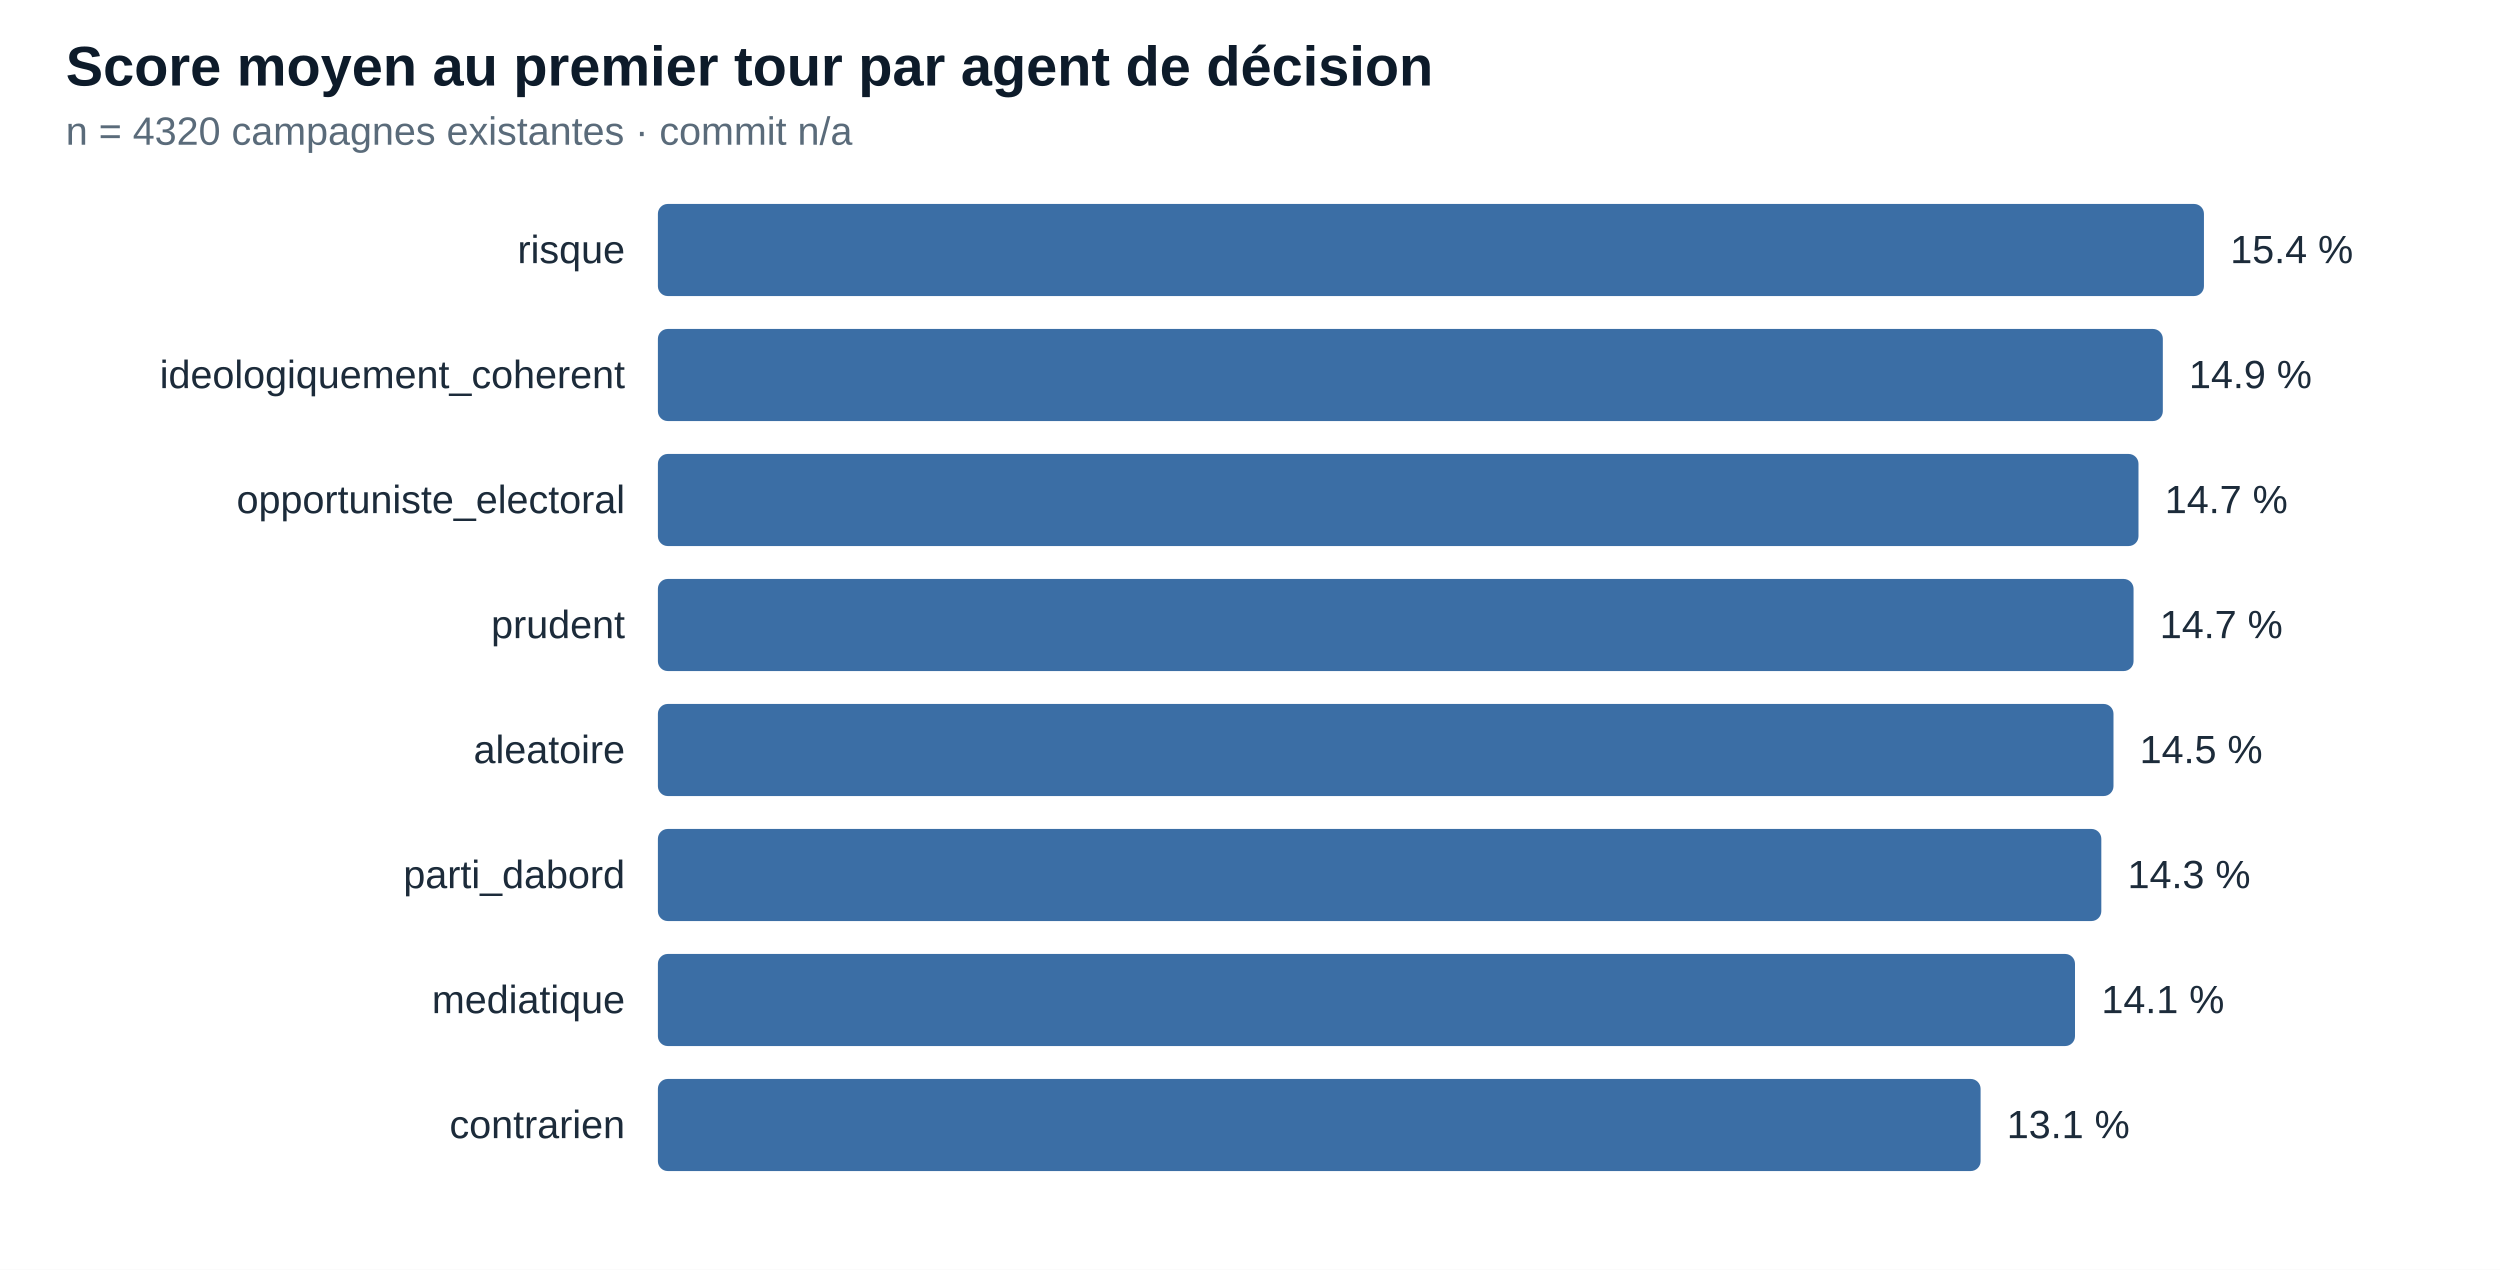
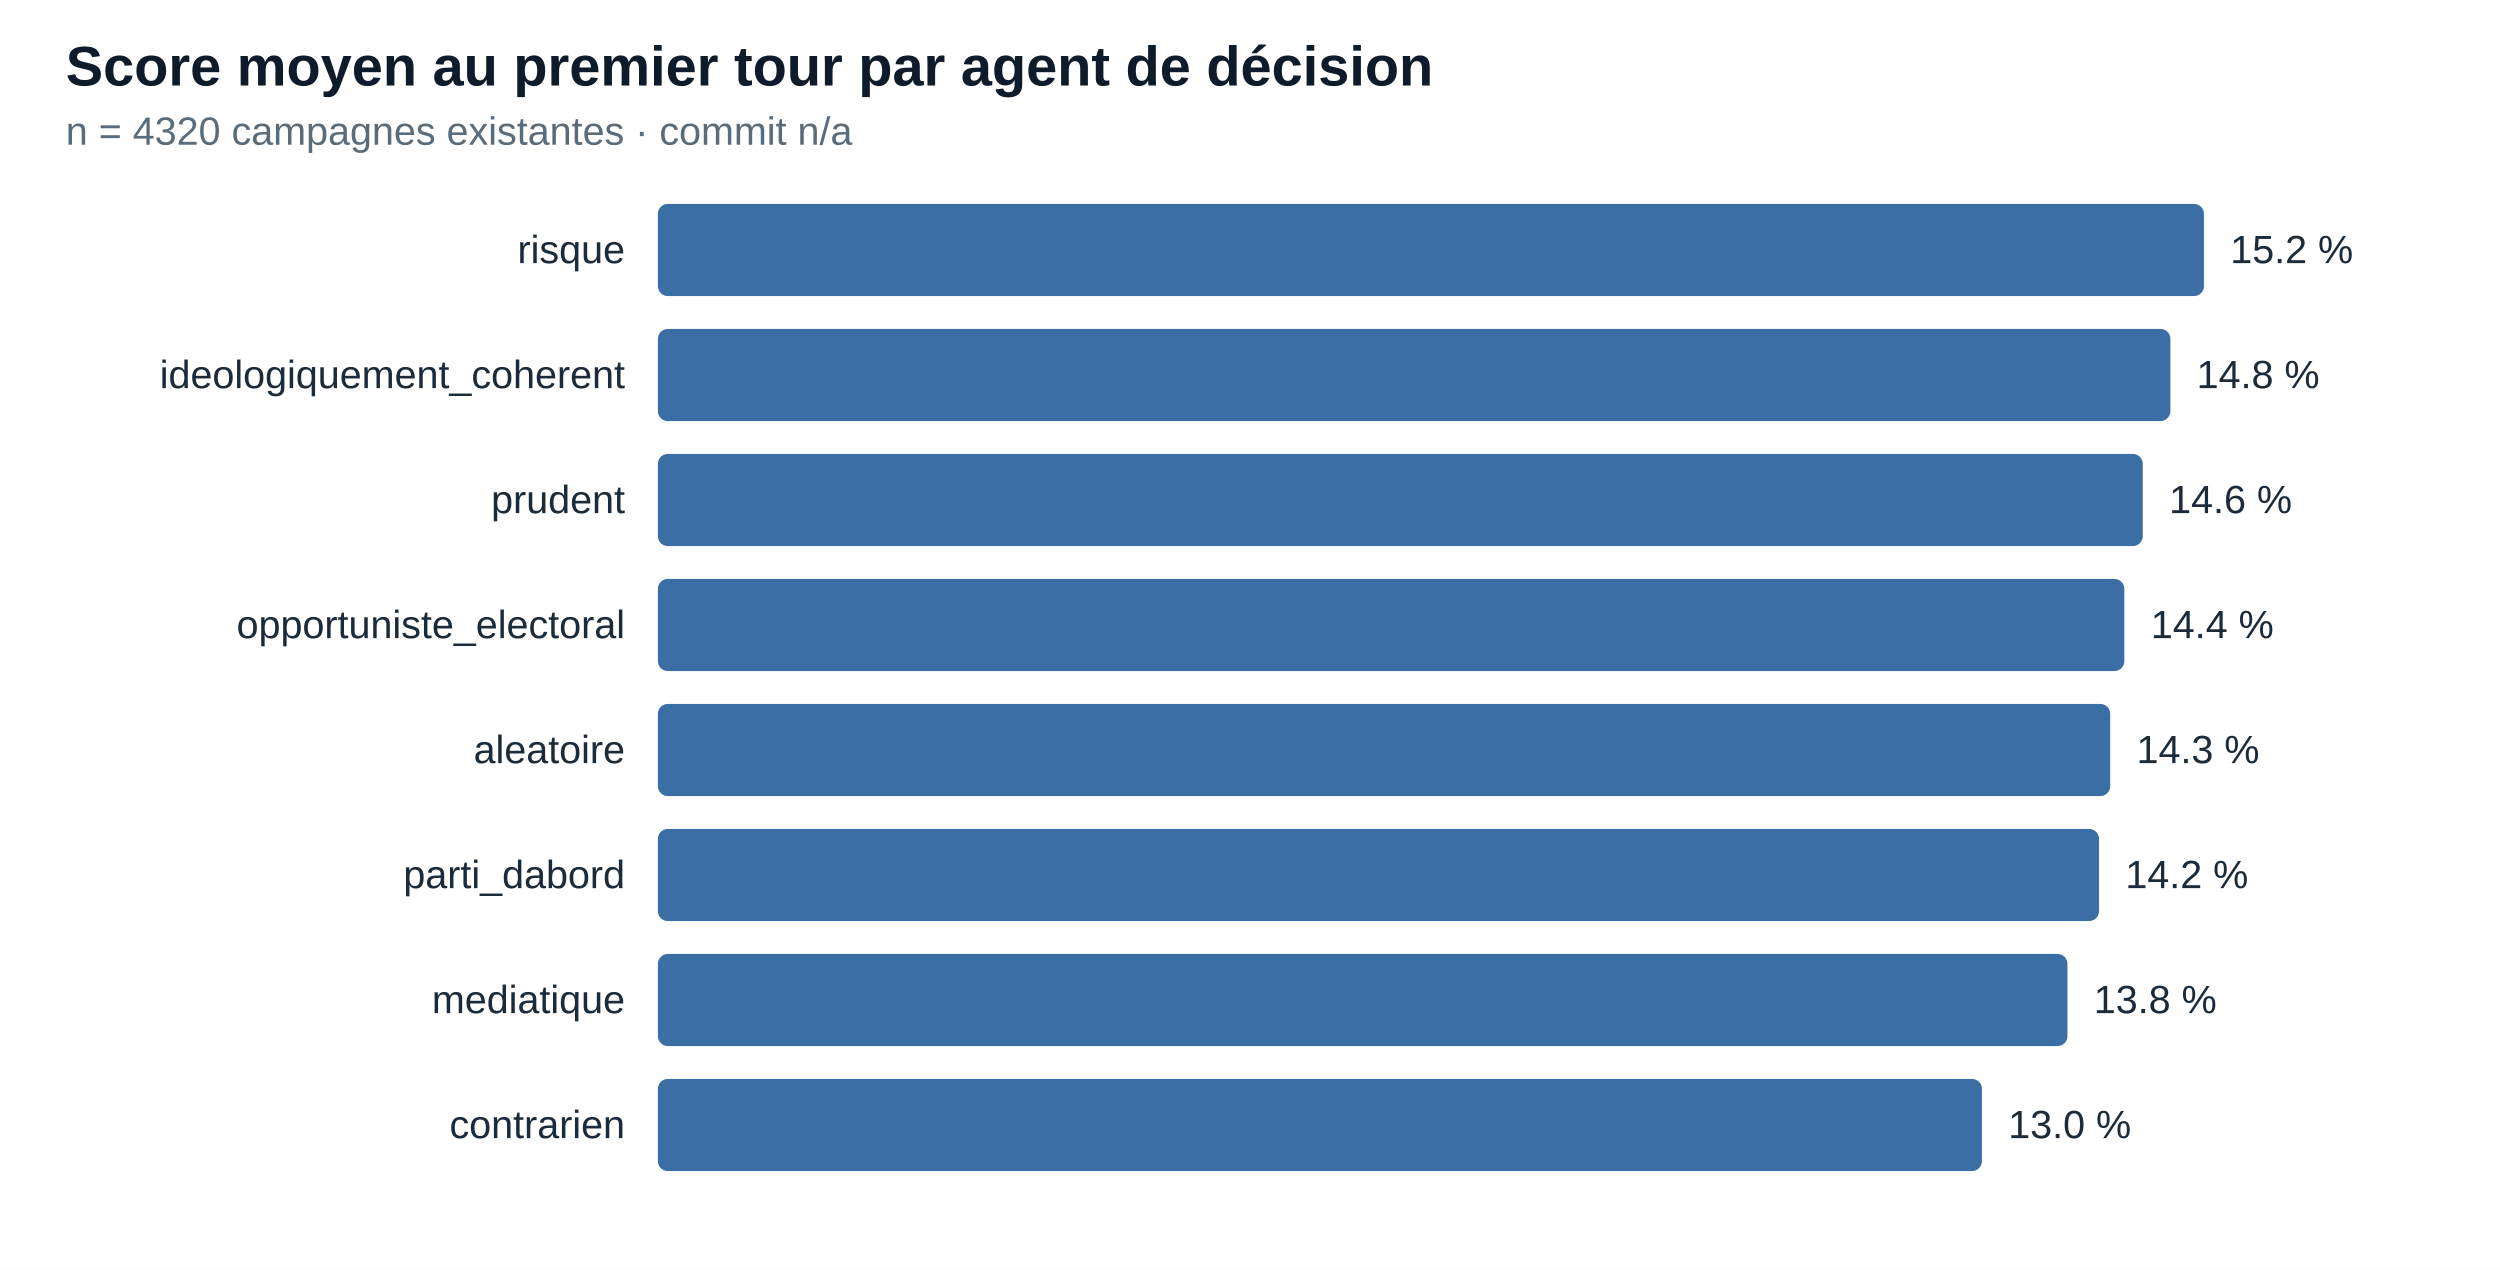
<svg xmlns="http://www.w3.org/2000/svg" width="760" height="386" viewBox="0 0 760 386">
  <rect width="760" height="386" fill="#ffffff" />
  <text x="20" y="26" font-size="17" font-weight="700" fill="#0d1b2a" style="font-family:Arial,Helvetica,sans-serif">Score moyen au premier tour par agent de décision</text>
  <text x="20" y="44" font-size="12" fill="#5a6b7a" style="font-family:Arial,Helvetica,sans-serif">n = 4320 campagnes existantes · commit n/a</text>
  <text x="190" y="80" text-anchor="end" font-size="12" fill="#1c2b3a" style="font-family:Arial,Helvetica,sans-serif">risque</text>
  <rect x="200" y="62" width="470.0" height="28" fill="#3b6ea5" rx="3" />
-   <text x="678" y="80" font-size="12" fill="#1c2b3a" style="font-family:Arial,Helvetica,sans-serif">15.4 %</text>
+   <text x="678" y="80" font-size="12" fill="#1c2b3a" style="font-family:Arial,Helvetica,sans-serif">15.2 %</text>
  <text x="190" y="118" text-anchor="end" font-size="12" fill="#1c2b3a" style="font-family:Arial,Helvetica,sans-serif">ideologiquement_coherent</text>
-   <rect x="200" y="100" width="457.5" height="28" fill="#3b6ea5" rx="3" />
-   <text x="665.454" y="118" font-size="12" fill="#1c2b3a" style="font-family:Arial,Helvetica,sans-serif">14.9 %</text>
-   <text x="190" y="156" text-anchor="end" font-size="12" fill="#1c2b3a" style="font-family:Arial,Helvetica,sans-serif">opportuniste_electoral</text>
-   <rect x="200" y="138" width="450.1" height="28" fill="#3b6ea5" rx="3" />
-   <text x="658.111" y="156" font-size="12" fill="#1c2b3a" style="font-family:Arial,Helvetica,sans-serif">14.7 %</text>
-   <text x="190" y="194" text-anchor="end" font-size="12" fill="#1c2b3a" style="font-family:Arial,Helvetica,sans-serif">prudent</text>
-   <rect x="200" y="176" width="448.6" height="28" fill="#3b6ea5" rx="3" />
-   <text x="656.581" y="194" font-size="12" fill="#1c2b3a" style="font-family:Arial,Helvetica,sans-serif">14.7 %</text>
+   <rect x="200" y="100" width="459.8" height="28" fill="#3b6ea5" rx="3" />
+   <text x="667.783" y="118" font-size="12" fill="#1c2b3a" style="font-family:Arial,Helvetica,sans-serif">14.8 %</text>
+   <text x="190" y="156" text-anchor="end" font-size="12" fill="#1c2b3a" style="font-family:Arial,Helvetica,sans-serif">prudent</text>
+   <rect x="200" y="138" width="451.4" height="28" fill="#3b6ea5" rx="3" />
+   <text x="659.423" y="156" font-size="12" fill="#1c2b3a" style="font-family:Arial,Helvetica,sans-serif">14.6 %</text>
+   <text x="190" y="194" text-anchor="end" font-size="12" fill="#1c2b3a" style="font-family:Arial,Helvetica,sans-serif">opportuniste_electoral</text>
+   <rect x="200" y="176" width="445.8" height="28" fill="#3b6ea5" rx="3" />
+   <text x="653.85" y="194" font-size="12" fill="#1c2b3a" style="font-family:Arial,Helvetica,sans-serif">14.4 %</text>
  <text x="190" y="232" text-anchor="end" font-size="12" fill="#1c2b3a" style="font-family:Arial,Helvetica,sans-serif">aleatoire</text>
-   <rect x="200" y="214" width="442.5" height="28" fill="#3b6ea5" rx="3" />
-   <text x="650.461" y="232" font-size="12" fill="#1c2b3a" style="font-family:Arial,Helvetica,sans-serif">14.5 %</text>
+   <rect x="200" y="214" width="441.5" height="28" fill="#3b6ea5" rx="3" />
+   <text x="649.515" y="232" font-size="12" fill="#1c2b3a" style="font-family:Arial,Helvetica,sans-serif">14.3 %</text>
  <text x="190" y="270" text-anchor="end" font-size="12" fill="#1c2b3a" style="font-family:Arial,Helvetica,sans-serif">parti_dabord</text>
-   <rect x="200" y="252" width="438.8" height="28" fill="#3b6ea5" rx="3" />
-   <text x="646.789" y="270" font-size="12" fill="#1c2b3a" style="font-family:Arial,Helvetica,sans-serif">14.3 %</text>
+   <rect x="200" y="252" width="438.1" height="28" fill="#3b6ea5" rx="3" />
+   <text x="646.109" y="270" font-size="12" fill="#1c2b3a" style="font-family:Arial,Helvetica,sans-serif">14.2 %</text>
  <text x="190" y="308" text-anchor="end" font-size="12" fill="#1c2b3a" style="font-family:Arial,Helvetica,sans-serif">mediatique</text>
-   <rect x="200" y="290" width="430.8" height="28" fill="#3b6ea5" rx="3" />
-   <text x="638.833" y="308" font-size="12" fill="#1c2b3a" style="font-family:Arial,Helvetica,sans-serif">14.1 %</text>
+   <rect x="200" y="290" width="428.5" height="28" fill="#3b6ea5" rx="3" />
+   <text x="636.511" y="308" font-size="12" fill="#1c2b3a" style="font-family:Arial,Helvetica,sans-serif">13.8 %</text>
  <text x="190" y="346" text-anchor="end" font-size="12" fill="#1c2b3a" style="font-family:Arial,Helvetica,sans-serif">contrarien</text>
-   <rect x="200" y="328" width="402.1" height="28" fill="#3b6ea5" rx="3" />
-   <text x="610.07" y="346" font-size="12" fill="#1c2b3a" style="font-family:Arial,Helvetica,sans-serif">13.1 %</text>
+   <rect x="200" y="328" width="402.5" height="28" fill="#3b6ea5" rx="3" />
+   <text x="610.503" y="346" font-size="12" fill="#1c2b3a" style="font-family:Arial,Helvetica,sans-serif">13.0 %</text>
</svg>
